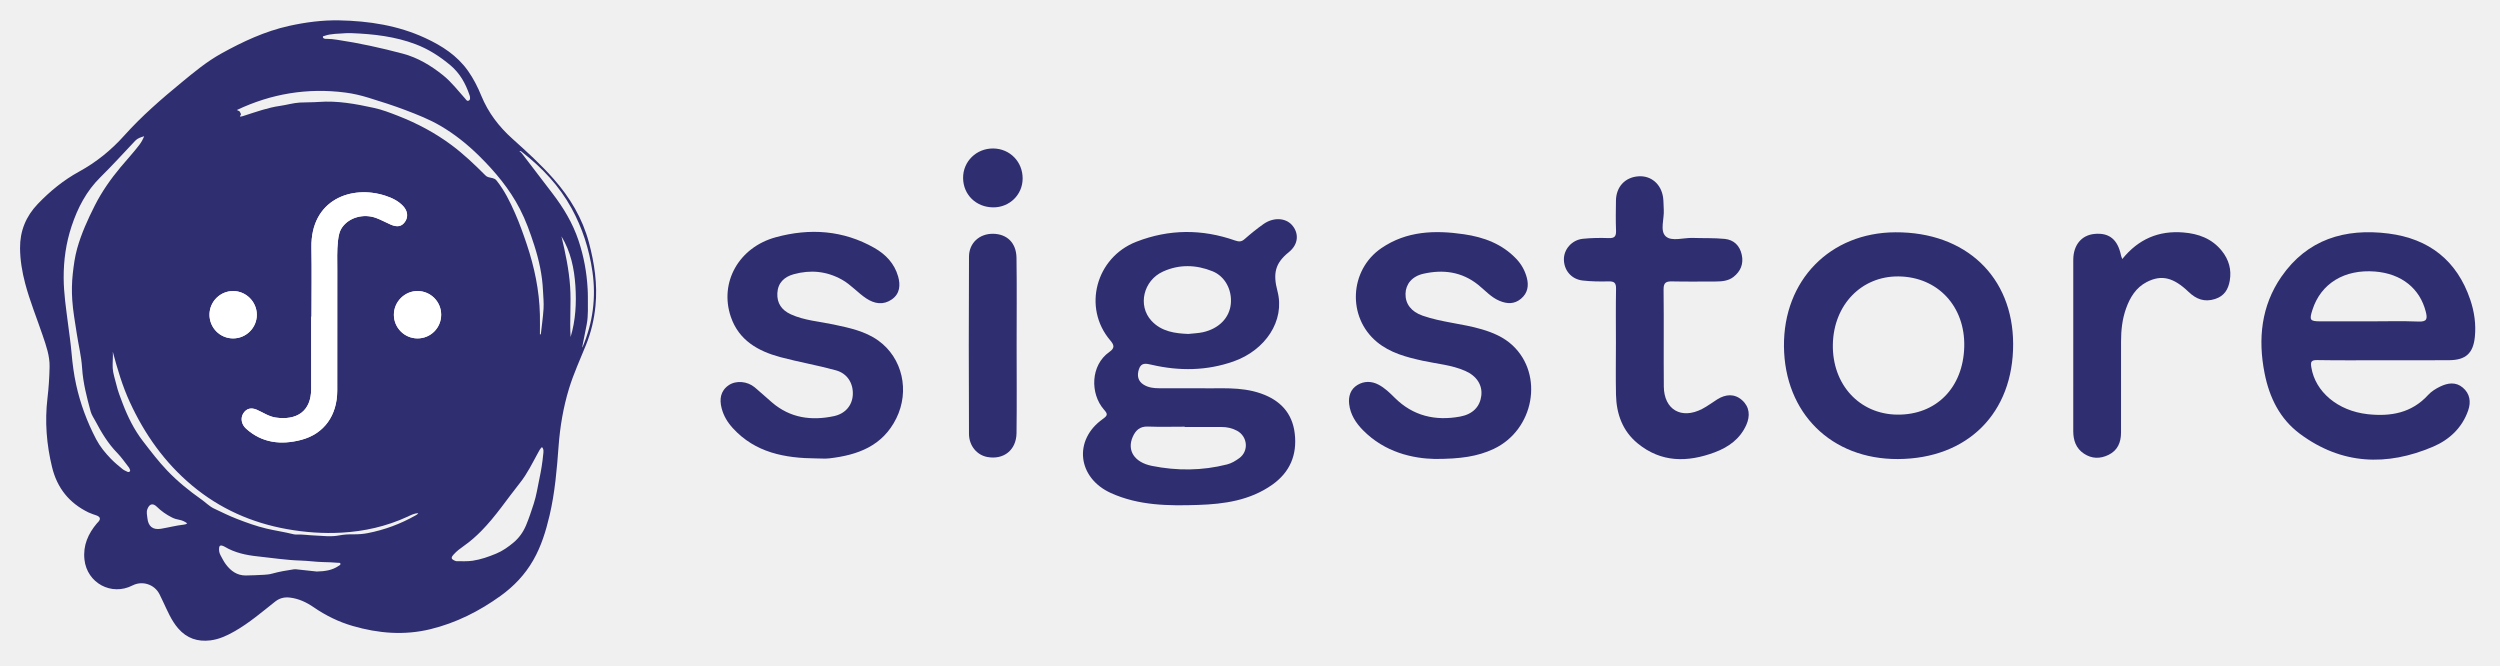
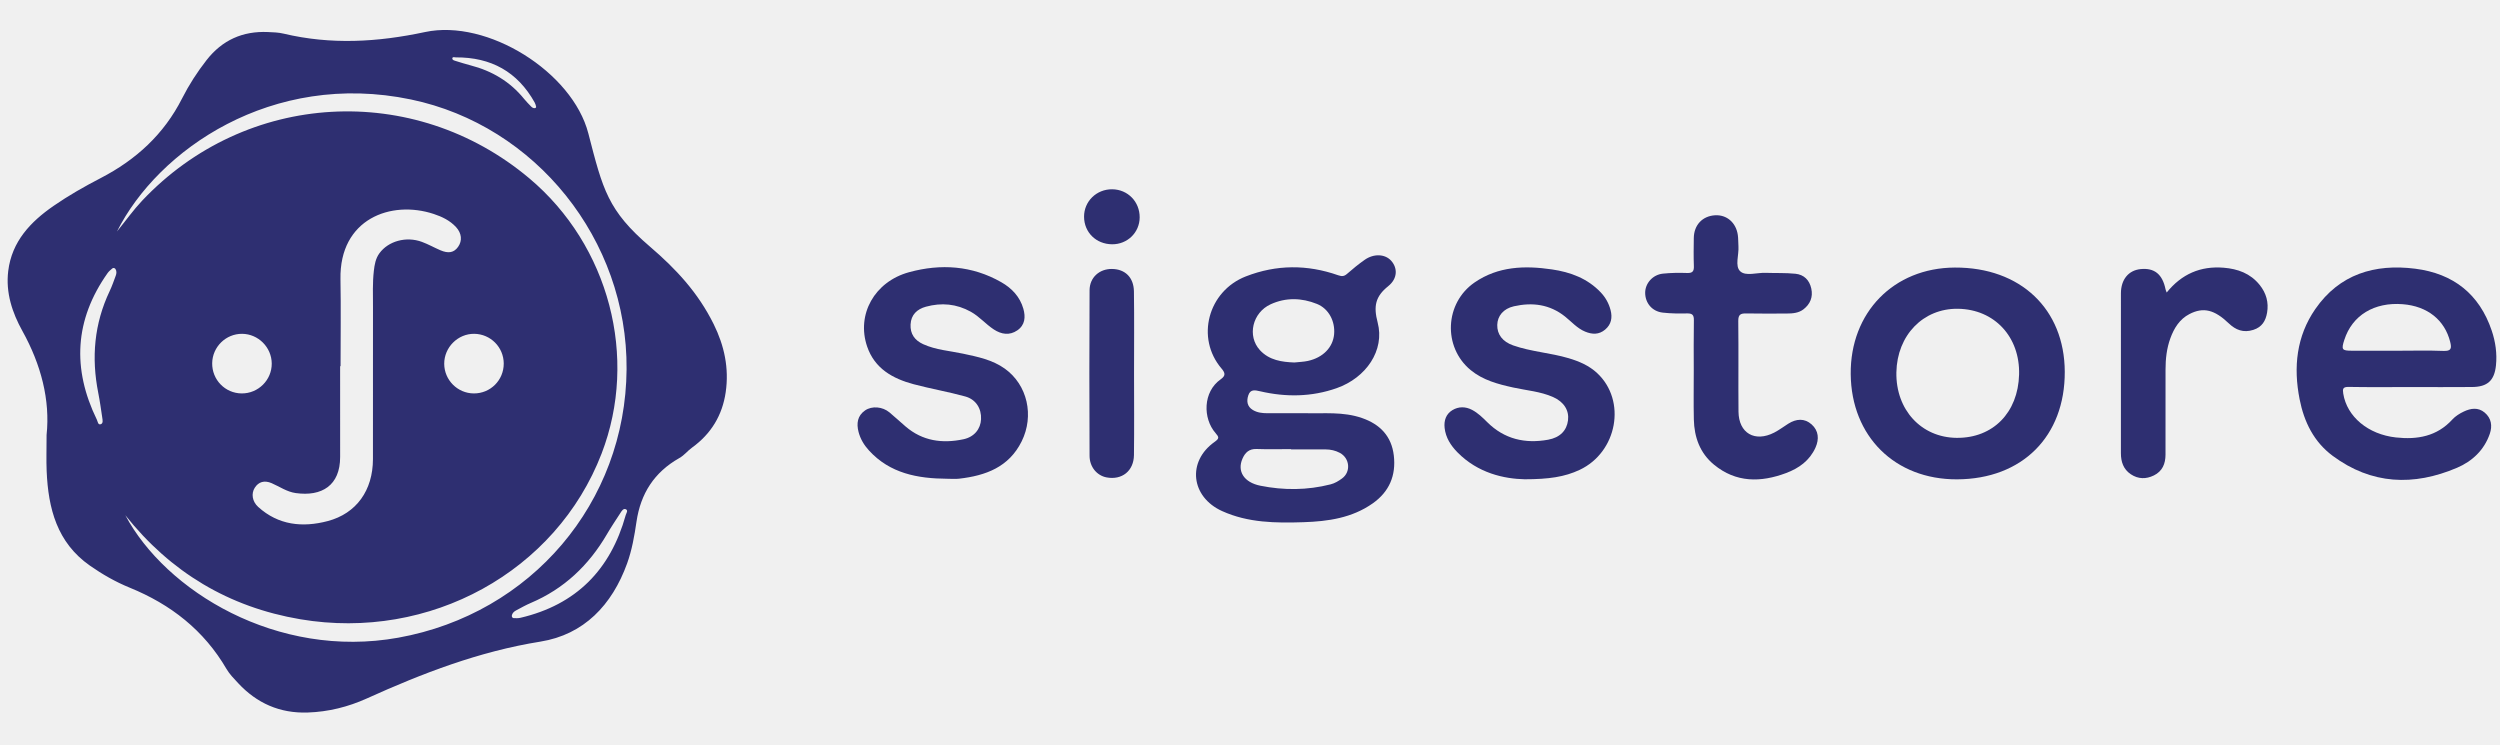
- <svg xmlns="http://www.w3.org/2000/svg" id="a" viewBox="0 0 1920 511">
-   <g>
-     <path d="M922.543,298.176c13.83,.424,30.113-1.462,45.733,3.98,14.715,5.126,24.246,14.845,26.098,30.862,1.897,16.411-3.752,29.68-17.283,39.248-17.049,12.056-36.843,14.87-56.938,15.526-22.778,.744-45.572,.565-67.004-9.154-25.675-11.644-28.982-40.741-6.147-56.881,4.058-2.868,3.632-3.976,.789-7.233-10.573-12.11-10.444-33.942,4.222-44.236,4.247-2.981,3.749-5.252,.683-8.85-21.423-25.136-11.109-63.687,20.045-75.791,25.191-9.788,50.491-9.825,75.829-.932,3.143,1.103,4.979,.961,7.428-1.202,4.587-4.053,9.38-7.919,14.382-11.447,7.544-5.321,16.782-4.858,21.793,.691,5.349,5.923,5.484,14.609-2.414,20.949-10.566,8.481-12.199,16.47-8.676,29.854,6.026,22.893-9.454,45.478-33.726,54.015-20.631,7.257-41.699,7.479-62.846,2.573-4.348-1.009-8.125-1.883-9.825,3.411-1.529,4.762-.913,9.145,3.796,11.98,3.609,2.173,7.68,2.634,11.814,2.636,10.004,.004,20.008,.001,32.249,.001Zm-9.933-41.71c4.047-.451,7.667-.534,11.138-1.299,12.422-2.737,20.526-11.101,21.525-21.861,.997-10.739-4.437-21.11-14.107-24.999-12.568-5.054-25.489-5.442-38.01,.258-15.057,6.854-19.58,26.131-8.851,37.778,7.682,8.34,18.128,9.741,28.305,10.123Zm-2.722,71.467l-0-.241c-9.459,0-18.928,.264-28.373-.094-6.165-.234-9.423,2.987-11.604,7.971-4.49,10.265,1.135,19.503,14.764,22.234,19.21,3.85,38.532,3.762,57.694-1.12,3.584-.913,6.603-2.798,9.422-4.851,7.437-5.416,6.42-16.637-1.767-21.039-3.638-1.956-7.622-2.85-11.767-2.856-9.456-.016-18.912-.005-28.368-.005Z" style="fill:#2f2e71;" />
-     <path d="M1830.342,276.665c-16.921,.001-33.845,.189-50.759-.119-4.837-.088-5.122,1.599-4.475,5.611,3.023,18.737,20.306,33.439,43.366,35.951,17.486,1.905,33.654-.854,46.32-14.766,2.51-2.757,5.976-4.901,9.384-6.526,5.725-2.732,11.832-3.695,17.212,.834,5.563,4.682,6.42,11.007,4.196,17.475-4.604,13.387-14.475,22.591-26.92,27.905-35.641,15.219-70.311,13.892-102.256-9.806-15.459-11.469-23.51-27.873-27.198-46.52-5.219-26.389-2.585-51.809,12.905-74.198,19.828-28.658,48.799-37.386,82.148-33.166,31.213,3.949,52.735,20.754,62.912,50.885,3.113,9.215,4.516,18.935,3.491,28.708-1.305,12.43-7.031,17.57-19.564,17.691-16.919,.163-33.841,.041-50.762,.041Zm-10.588-29.866c12.55,0,25.115-.366,37.644,.15,6.551,.27,6.976-2.091,5.629-7.457-4.504-17.952-18.665-29.348-39.027-30.96-23.477-1.859-41.554,9.179-48.018,29.322-2.575,8.025-1.998,8.911,6.122,8.935,12.55,.037,25.1,.01,37.65,.01Z" style="fill:#2f2e71;" />
-     <path d="M1457.566,352.552c-51.107,.215-87-35.287-87.483-86.531-.478-50.715,35.346-87.386,85.602-87.624,53.96-.256,90.205,34.08,90.409,85.646,.21,53.141-34.94,88.283-88.528,88.508Zm-.38-34.115c29.859,.286,50.547-20.707,51.355-52.112,.796-30.967-20.268-53.609-50.269-54.032-28.581-.403-50.063,21.751-50.637,52.223-.581,30.793,20.416,53.641,49.551,53.921Z" style="fill:#2f2e71;" />
-     <path d="M1101.994,352.481c-16.734-.352-38.403-4.923-55.349-22.209-5.427-5.536-9.609-12.014-10.496-20.009-.671-6.049,1.113-11.448,6.43-14.643,5.082-3.054,10.744-3.017,16.098-.218,4.819,2.519,8.665,6.295,12.491,10.102,14.046,13.976,31.116,17.91,50.128,14.441,9.773-1.783,15.268-7.536,16.33-15.931,1.026-8.105-3.337-15.193-12.305-19.154-10.403-4.595-21.78-5.409-32.736-7.819-12.572-2.766-24.955-6.022-35.083-14.397-22.934-18.966-21.274-55.183,3.381-72.061,19.401-13.281,41.235-13.933,63.461-10.672,15.193,2.229,29.236,7.362,40.178,18.893,3.973,4.187,6.683,9.105,8.105,14.604,1.568,6.067,.666,11.686-4.493,16.013-5.125,4.299-10.647,4.049-16.448,1.649-6.57-2.718-11.146-8.107-16.514-12.392-12.624-10.077-26.915-11.831-41.979-8.45-8.856,1.987-13.591,8.098-13.761,15.354-.181,7.769,4.368,13.772,13.032,16.817,14.804,5.204,30.616,6.08,45.613,10.522,8.683,2.572,16.866,6.079,23.527,12.285,24.319,22.661,16.564,64.987-14.463,79.566-12.296,5.778-25.352,7.697-45.146,7.709Z" style="fill:#2f2e71;" />
-     <path d="M626.949,352.07c-24.075-.188-46.853-4.313-64.177-23.294-4.058-4.447-7.054-9.438-8.548-15.208-1.785-6.895-.984-13.315,5.381-17.697,5.683-3.912,14.373-3.118,20.045,1.628,4.513,3.776,8.827,7.789,13.297,11.618,13.952,11.952,30.197,14.148,47.498,10.476,8.924-1.894,14.145-8.427,14.519-16.519,.399-8.639-4.118-16.215-12.956-18.662-14.043-3.888-28.48-6.341-42.561-10.105-17.193-4.596-32-12.882-38.166-30.982-8.955-26.291,6.002-53.348,34.531-61.124,26.068-7.106,51.719-5.482,75.754,8.223,8.728,4.977,15.34,11.98,18.165,21.802,1.944,6.757,1.438,13.453-4.973,17.827-6.438,4.392-13.112,3.295-19.371-.811-6.627-4.347-11.764-10.563-18.814-14.488-11.838-6.592-24.159-7.658-36.957-4.164-7.259,1.982-12.218,6.583-12.615,14.571-.385,7.747,3.328,13.047,10.409,16.266,10.419,4.736,21.762,5.432,32.724,7.777,12.033,2.574,24.196,5.033,34.386,12.341,18.613,13.35,24.267,38.658,13.845,59.742-10.536,21.315-29.701,28.223-51.439,30.729-3.284,.379-6.65,.053-9.978,.053Z" style="fill:#2f2e71;" />
-     <path d="M1241.028,263.239c-.002-13.84-.165-27.684,.092-41.52,.082-4.423-1.361-5.721-5.677-5.617-6.64,.161-13.345,.094-19.933-.657-8.682-.99-14.376-7.801-14.439-16.224-.059-7.79,6.156-14.957,14.551-15.832,6.6-.688,13.306-.764,19.945-.531,4.51,.158,5.708-1.471,5.544-5.738-.295-7.678-.171-15.376-.06-23.064,.154-10.663,7.077-18.007,17.399-18.654,9.642-.604,17.362,5.984,18.805,16.256,.425,3.028,.284,6.132,.51,9.193,.522,7.068-3.138,16.336,1.492,20.633,4.535,4.209,13.689,.987,20.809,1.245,8.189,.297,16.436-.079,24.564,.751,6.976,.712,11.515,5.126,13.049,12.224,1.516,7.015-.924,12.693-6.337,16.951-3.973,3.126-8.959,3.532-13.886,3.539-11.024,.015-22.052,.172-33.07-.074-4.618-.103-6.826,.692-6.761,6.168,.295,24.858-.037,49.723,.187,74.583,.16,17.735,13.474,25.442,29.42,17.206,4.05-2.092,7.721-4.908,11.599-7.34,6.503-4.078,13.284-4.576,19.107,.622,5.792,5.17,6.301,12.116,3.2,19.035-4.783,10.673-13.57,17.001-24.198,20.976-20.913,7.822-41.17,7.993-59.282-6.902-11.543-9.493-16.259-22.604-16.569-37.247-.281-13.322-.06-26.654-.062-39.982Z" style="fill:#2f2e71;" />
-     <path d="M1629.917,198.93c12.329-15.288,27.879-21.935,46.835-20.402,11.651,.942,21.962,4.664,29.571,14.104,5.448,6.759,7.612,14.45,6.127,22.953-1.157,6.623-4.131,11.763-11.319,14.055-8.166,2.604-14.489,.074-20.211-5.398-11.685-11.173-20.819-13.529-32.277-7.616-8.158,4.21-12.688,11.626-15.734,19.997-3.014,8.282-3.945,16.912-3.945,25.671-.001,23.33,.031,46.661-.02,69.991-.016,7.412-2.562,13.62-9.583,17.055-6.409,3.136-12.855,3.086-18.937-.972-6.14-4.096-8.156-10.284-8.162-17.263-.038-43.841-.065-87.681,.013-131.522,.02-11.397,6.29-18.899,16.128-19.907,11.415-1.17,18.031,4.189,20.568,16.637,.127,.623,.431,1.211,.946,2.617Z" style="fill:#2f2e71;" />
-     <path d="M780.767,265.703c.003,22.303,.21,44.608-.076,66.908-.168,13.094-9.903,20.71-22.508,18.346-7.864-1.475-13.964-8.529-14.003-17.764-.191-45.374-.234-90.751,.012-136.124,.057-10.557,8.118-17.617,18.374-17.524,10.783,.097,17.94,6.912,18.105,18.484,.32,22.555,.094,45.117,.097,67.676Z" style="fill:#2f2e71;" />
-     <path d="M785.389,137.189c-.079,12.402-10.096,22.163-22.646,22.068-13.151-.1-22.996-9.735-23.084-22.59-.086-12.672,10.22-22.759,23.129-22.638,12.826,.12,22.684,10.222,22.602,23.16Z" style="fill:#2f2e71;" />
-   </g>
-   <g>
-     <path d="M97.157,162.653c-1.146,2.041-2.291,4.083-3.437,6.124,2.136-1.493,3.389-3.475,3.437-6.124Z" style="fill:none;" />
-     <path d="M259.29,432.212c-3.749-.347-7.503-.453-11.27-.539-5.693-.13-11.368-.999-17.061-1.156-11.121-.307-22.108-2.074-33.129-3.224-8.692-.907-17.518-2.751-25.303-7.426-.524-.315-1.115-.53-1.694-.738-1.514-.545-2.383-.033-2.555,1.601-.207,1.974,.111,3.885,1.032,5.611,1.306,2.446,2.56,4.967,4.221,7.166,3.81,5.045,8.632,8.555,15.309,8.455,4.619-.07,9.238-.266,13.852-.518,2.071-.113,4.148-.297,6.176-.864,5.5-1.539,11.119-2.497,16.76-3.344,1.017-.153,1.99-.001,2.988,.111,5.05,.564,10.104,1.096,14.645,1.585,6.29-.158,11.885-.941,16.794-4.32,.62-.427,1.618-.779,1.413-1.636-.255-1.067-1.38-.689-2.177-.763Z" style="fill:none;" />
-     <path d="M98.848,358.821c-2.907-3.695-5.561-7.643-8.832-10.986-7.009-7.162-12.075-15.582-16.676-24.34-1.285-2.446-2.958-4.707-3.702-7.432-3.004-11.014-5.875-22.089-6.59-33.511-.562-8.975-2.788-17.651-4.117-26.476-1.291-8.579-2.879-17.088-3.449-25.773-.441-6.721-.33-13.399,.411-20.074,.722-6.511,1.58-13.007,3.353-19.335,3.239-11.559,8.184-22.414,13.585-33.095,5.391-10.661,12.217-20.331,19.841-29.473,4.739-5.682,9.803-11.089,14.281-16.992,1.455-1.918,2.658-3.956,3.774-6.712-2.763,.857-5.039,1.521-6.83,3.418-8.901,9.425-17.627,19.031-26.848,28.135-10.734,10.599-17.374,23.436-22.05,37.498-4.298,12.926-6.176,26.261-6.104,39.838,.063,11.735,1.828,23.344,3.317,34.958,.97,7.561,2.082,15.139,2.745,22.698,.716,8.175,1.759,16.228,3.509,24.216,3.217,14.688,8.412,28.675,15.386,41.965,2.937,5.596,6.932,10.479,11.371,15.06,2.759,2.847,5.77,5.318,8.803,7.795,1.113,.909,2.517,1.475,3.823,2.128,.565,.283,1.226,.269,1.744-.178,.586-.506,.349-1.14,.111-1.708-.237-.563-.485-1.15-.857-1.624Z" style="fill:none;" />
-     <path d="M262.23,409.075c-13.984,.773-27.892-.237-41.706-2.695-27.234-4.844-51.707-15.711-72.963-33.468-21.039-17.577-36.511-39.403-47.901-64.197-5.68-12.364-9.504-25.376-13.026-38.566,.288,4.215-.309,8.429-.079,12.554,.237,4.239,1.808,8.402,2.783,12.601,1.151,4.957,3.003,9.667,4.813,14.413,3.969,10.405,8.805,20.236,15.671,29.142,5.976,7.752,11.861,15.51,18.648,22.61,7.995,8.364,16.917,15.561,26.321,22.182,3.214,2.263,5.961,5.2,9.543,6.897,5.833,2.764,11.633,5.648,17.643,7.974,7.445,2.881,14.935,5.616,22.779,7.453,6.824,1.598,13.756,2.602,20.549,4.295,.814,.203,1.686,.289,2.524,.254,4.49-.188,8.927,.533,13.394,.709,6.448,.254,12.853,1.214,19.362-.055,3.567-.695,7.303-.871,11.024-.824,3.602,.046,7.275-.23,10.809-.917,12.886-2.504,25.07-7.013,36.513-13.474,.761-.429,1.614-.787,2.301-1.901-3.239,.205-5.736,1.581-8.265,2.749-16.107,7.439-33.106,11.287-50.738,12.262Z" style="fill:none;" />
-     <path d="M249.417,29.752c.439,.111,.919,.085,1.38,.081,2.708-.024,5.388,.309,8.056,.707,17.022,2.538,33.813,6.242,50.427,10.647,11.561,3.065,21.71,9.177,30.994,16.621,6.47,5.187,11.476,11.829,17,17.95,.735,.814,1.361,2.207,2.763,1.486,1.355-.697,.961-2.122,.825-3.335-.042-.375-.224-.735-.35-1.099-3.001-8.729-7.271-16.5-14.547-22.63-8.12-6.841-16.923-12.484-26.77-16.21-15.738-5.957-32.287-7.845-49-8.499-1.621,0-3.254-.129-4.86,.024-5.357,.509-10.823,.207-16.011,2.02-.516,.18-1.418,.152-1.367,.948,.048,.742,.771,1.117,1.459,1.291Z" style="fill:none;" />
-     <path d="M132.046,397.411c-4.304-2.171-8.18-4.86-11.632-8.262-3.056-3.012-5.752-2.159-7.248,1.91-.853,2.32-.198,4.554,.032,6.841,.639,6.351,4.158,9.24,10.437,8.189,5.852-.979,11.605-2.514,17.523-3.161,.807-.088,1.696-.218,2.594-1.038-1.868-1.315-3.685-2.222-5.775-2.609-2.046-.379-4.036-.913-5.93-1.869Z" style="fill:none;" />
-     <path d="M431.179,181.483c3.035,12.656,5.735,25.36,6.656,38.339,.921,12.979-.436,25.988,.384,39.016,3.882-12.876,4.563-26.109,3.68-39.371-.887-13.321-3.591-26.289-10.719-37.985Z" style="fill:none;" />
-     <path d="M438.963,159.969c-9.388-17.094-22.468-31.047-37.774-42.988-.557-.434-1.08-1.213-2.336-.84,1.465,.883,2.239,2.045,3.08,3.145,7.401,9.681,14.779,19.379,22.203,29.043,8.549,11.128,15.697,22.981,20.18,36.406,4.032,12.077,6.299,24.422,6.984,37.094,.116,2.155,.21,4.316,.184,6.473-.083,6.979,.433,13.958-.91,20.917-1.136,5.888-2.339,11.755-3.494,17.677,.14-.173,.329-.326,.412-.523,7.812-18.545,10.389-37.715,7.505-57.711-2.483-17.218-7.682-33.49-16.033-48.693Z" style="fill:none;" />
-     <path d="M410.243,188.175c-3.06-9.479-6.396-18.832-10.963-27.677-7.978-15.45-19.021-28.644-31.308-40.763-8.965-8.843-18.786-16.714-29.723-23.109-8.553-5.001-17.684-8.579-26.923-12.092-9.315-3.542-18.775-6.536-28.272-9.469-5.83-1.801-11.781-3.205-17.818-3.984-29.089-3.754-56.872,.849-83.352,13.417-.341,.162-.877,.195-.886,.765,.984,.509,2.105-1.31,2.901,.158,.492,.908,1.546,2.149,.944,2.903-1.298,1.624,.003,1.175,.704,1.087,.754-.094,1.484-.403,2.218-.636,9.013-2.858,17.921-6.128,27.343-7.458,5.113-.722,10.093-2.263,15.26-2.557,4.768-.272,9.564-.102,14.323-.464,14.495-1.102,28.588,1.533,42.598,4.596,6.304,1.379,12.367,3.726,18.418,6.09,14.68,5.735,28.433,13.034,41.089,22.451,9.387,6.985,17.79,15.037,26.03,23.288,.685,.686,1.385,1.133,2.457,1.415,2.066,.542,4.503,.561,6.01,2.443,6.123,7.65,10.403,16.366,14.307,25.266,3.404,7.758,6.264,15.738,8.956,23.768,5.891,17.573,9.664,35.557,10.086,54.149,.114,4.999,.017,10.003,.017,15.005l.68-.007c.728-6.54,1.698-13.066,2.1-19.626,.287-4.675-.221-9.401-.434-14.094-.541-11.929-3.091-23.489-6.763-34.862Z" style="fill:none;" />
-     <path d="M413.25,347.665c-4.364,7.897-8.282,16.132-13.919,23.182-9.877,12.353-18.56,25.671-29.737,36.982-4.127,4.176-8.489,8.028-13.311,11.405-2.825,1.979-5.629,4.068-7.944,6.684-2.175,2.457-1.924,3.471,1.128,4.766,.418,.177,.89,.331,1.335,.327,4.081-.034,8.154,.228,12.24-.379,6.312-.937,12.245-3.065,18.074-5.476,4.943-2.045,9.353-5.186,13.381-8.578,4.133-3.479,7.32-7.945,9.484-13.071,2.281-5.401,4.07-10.967,5.896-16.517,2.121-6.446,3.06-13.182,4.474-19.802,1.288-6.031,2.257-12.113,2.84-18.235,.166-1.739,.662-3.858-.969-5.601-1.431,1.298-2.159,2.838-2.974,4.314Z" style="fill:none;" />
-     <path d="M452.289,186.226c-4.949-18.555-14.571-34.599-27.189-48.911-9.768-11.079-20.681-20.985-31.661-30.839-10.277-9.224-18.507-19.996-23.793-32.928-2.741-6.705-6.014-13.185-10.237-19.142-8.313-11.725-19.887-19.197-32.637-25.118-21.039-9.771-43.403-13.199-66.354-13.656-12.971-.228-25.747,1.458-38.35,4.244-18.549,4.1-35.575,12.074-52.1,21.224-11.074,6.132-20.755,14.164-30.472,22.161-15.508,12.763-30.704,25.907-44.104,40.884-10.067,11.251-21.497,20.453-34.712,27.694-11.846,6.491-22.229,14.955-31.6,24.729-9.179,9.574-13.79,20.82-13.681,34.047,.075,9.161,1.578,18.13,3.901,26.95,3.6,13.664,8.982,26.74,13.496,40.104,2.645,7.831,5.459,15.611,5.288,24.046-.162,8.028-.669,16.045-1.62,24.013-2.139,17.918-.729,35.561,3.52,53.05,3.892,16.02,13.203,27.622,28.021,34.788,1.933,.935,4.028,1.537,6.056,2.269,3.024,1.092,3.468,2.818,1.298,5.134-.264,.282-.563,.532-.812,.825-6.857,8.072-10.882,17.093-9.685,27.987,1.978,17.988,20.733,28.126,36.853,19.858,7.591-3.894,16.935-.883,20.778,6.713,.905,1.788,1.742,3.611,2.607,5.42,3.457,7.224,6.425,14.709,11.779,20.882,6.582,7.589,14.904,10.359,24.694,9.153,6.713-.827,12.724-3.632,18.518-6.927,11.26-6.404,21.061-14.823,31.162-22.812,3.382-2.675,7.013-3.614,11.22-3.145,6.873,.766,12.873,3.626,18.471,7.47,9.23,6.338,19.148,11.22,29.914,14.343,19.681,5.709,39.553,7.389,59.653,2.489,19.755-4.816,37.549-13.787,54.004-25.648,10.241-7.383,18.663-16.277,24.971-27.252,6.19-10.771,9.751-22.463,12.569-34.424,4.119-17.485,5.619-35.336,6.937-53.189,1.113-15.067,3.607-29.876,8.02-44.31,3.52-11.513,8.581-22.462,13.082-33.611,3.871-9.59,6.213-19.486,7.227-29.785,1.636-16.629-.774-32.807-5.033-48.775ZM249.324,27.513c5.188-1.813,10.653-1.511,16.011-2.02,1.606-.153,3.24-.024,4.86-.024,16.713,.654,33.263,2.542,49,8.499,9.846,3.727,18.649,9.369,26.77,16.21,7.277,6.13,11.546,13.901,14.547,22.63,.125,.364,.308,.724,.35,1.099,.135,1.213,.53,2.638-.825,3.335-1.403,.722-2.029-.671-2.763-1.486-5.525-6.121-10.531-12.763-17-17.95-9.284-7.444-19.433-13.556-30.994-16.621-16.614-4.405-33.405-8.109-50.427-10.647-2.669-.398-5.348-.731-8.056-.707-.461,.004-.941,.03-1.38-.081-.688-.174-1.411-.549-1.459-1.291-.051-.796,.851-.767,1.367-.948Zm-70.166,196.006c9.855,.077,17.999,8.236,18.076,18.11,.078,10.065-8.214,18.332-18.321,18.267-10.118-.065-18.185-8.354-18.019-18.515,.162-9.907,8.374-17.938,18.265-17.861Zm59.811,19.749l.268-0c0-17.713,.262-35.43-.055-53.137-.656-36.726,30.794-48.389,56.919-39.76,5.102,1.685,9.885,3.976,13.606,8.011,3.454,3.745,3.916,8.306,1.284,12.022-2.536,3.581-5.874,4.268-10.93,2.079-3.771-1.633-7.381-3.675-11.227-5.088-9.582-3.521-20.462-.463-25.889,6.975-2.339,3.205-2.963,6.945-3.398,10.723-.841,7.297-.518,14.632-.524,21.953-.022,30.997,.031,61.994-.025,92.991-.034,18.9-9.987,33.132-27.659,37.778-15.251,4.009-30.028,2.556-42.387-8.659-3.706-3.363-4.29-8.188-2.113-11.639,2.344-3.716,5.941-4.763,10.373-2.838,4.848,2.106,9.262,5.273,14.657,6.032,15.952,2.245,27.141-4.684,27.108-22.034-.035-18.469-.008-36.939-.008-55.408Zm-139.375,118.885c-.518,.447-1.179,.461-1.744,.178-1.306-.654-2.71-1.219-3.823-2.128-3.034-2.477-6.044-4.948-8.803-7.795-4.439-4.582-8.434-9.464-11.371-15.06-6.974-13.29-12.169-27.277-15.386-41.965-1.75-7.988-2.793-16.041-3.509-24.216-.662-7.559-1.775-15.137-2.745-22.698-1.49-11.614-3.255-23.223-3.317-34.958-.073-13.577,1.805-26.912,6.104-39.838,4.676-14.062,11.316-26.898,22.05-37.498,9.22-9.104,17.947-18.709,26.848-28.135,1.791-1.897,4.067-2.561,6.83-3.418-1.115,2.755-2.319,4.794-3.774,6.712-4.478,5.903-9.543,11.31-14.281,16.992-7.624,9.142-14.449,18.812-19.841,29.473-5.402,10.681-10.347,21.536-13.585,33.095-1.773,6.327-2.631,12.824-3.353,19.335-.74,6.675-.852,13.354-.411,20.074,.57,8.684,2.158,17.194,3.449,25.773,1.328,8.825,3.555,17.501,4.117,26.476,.715,11.422,3.586,22.497,6.59,33.511,.743,2.725,2.417,4.986,3.702,7.432,4.601,8.758,9.667,17.178,16.676,24.34,3.271,3.343,5.925,7.291,8.832,10.986,.373,.474,.621,1.06,.857,1.624,.238,.568,.475,1.202-.111,1.708Zm41.563,40.775c-5.917,.647-11.67,2.182-17.523,3.161-6.278,1.05-9.798-1.838-10.437-8.189-.23-2.287-.885-4.521-.032-6.841,1.496-4.069,4.192-4.922,7.248-1.91,3.452,3.402,7.328,6.091,11.632,8.262,1.894,.956,3.884,1.491,5.93,1.869,2.091,.387,3.907,1.294,5.775,2.609-.899,.821-1.787,.95-2.594,1.038Zm118.897,31.682c-4.909,3.38-10.504,4.162-16.794,4.32-4.541-.488-9.595-1.02-14.645-1.585-.997-.112-1.971-.263-2.988-.111-5.641,.847-11.26,1.805-16.76,3.344-2.028,.567-4.105,.751-6.176,.864-4.613,.251-9.233,.448-13.852,.518-6.677,.101-11.499-3.41-15.309-8.455-1.661-2.199-2.915-4.72-4.221-7.166-.922-1.726-1.239-3.636-1.032-5.611,.172-1.634,1.041-2.146,2.555-1.601,.579,.208,1.17,.423,1.694,.738,7.785,4.675,16.611,6.52,25.303,7.426,11.021,1.15,22.008,2.916,33.129,3.224,5.693,.157,11.368,1.026,17.061,1.156,3.767,.086,7.521,.191,11.27,.539,.797,.074,1.922-.304,2.177,.763,.205,.857-.793,1.209-1.413,1.636Zm58.877-38.645c-11.443,6.461-23.627,10.97-36.513,13.474-3.534,.687-7.207,.962-10.809,.917-3.721-.047-7.457,.128-11.024,.824-6.51,1.269-12.914,.309-19.362,.055-4.467-.176-8.904-.897-13.394-.709-.838,.035-1.71-.052-2.524-.254-6.793-1.693-13.725-2.697-20.549-4.295-7.844-1.837-15.335-4.572-22.779-7.453-6.01-2.326-11.81-5.209-17.643-7.974-3.581-1.697-6.329-4.635-9.543-6.897-9.404-6.622-18.327-13.818-26.321-22.182-6.787-7.101-12.672-14.858-18.648-22.61-6.865-8.906-11.702-18.737-15.671-29.142-1.81-4.746-3.662-9.456-4.813-14.413-.975-4.199-2.547-8.362-2.783-12.601-.23-4.125,.367-8.339,.079-12.554,3.522,13.19,7.346,26.202,13.026,38.566,11.39,24.794,26.861,46.62,47.901,64.197,21.256,17.758,45.729,28.624,72.963,33.468,13.815,2.457,27.722,3.468,41.706,2.695,17.632-.975,34.63-4.823,50.738-12.262,2.529-1.168,5.026-2.544,8.265-2.749-.688,1.115-1.541,1.472-2.301,1.901Zm1.613-136.068c-9.921-.065-17.992-8.147-18.046-18.073-.055-10.043,8.336-18.423,18.332-18.309,9.953,.114,17.959,8.182,17.991,18.131,.033,10.168-8.127,18.317-18.276,18.251Zm96.649,89.055c-.583,6.122-1.552,12.204-2.84,18.235-1.414,6.62-2.354,13.357-4.474,19.802-1.826,5.55-3.615,11.115-5.896,16.517-2.164,5.126-5.352,9.592-9.484,13.071-4.028,3.391-8.438,6.533-13.381,8.578-5.829,2.412-11.762,4.539-18.074,5.476-4.086,.607-8.159,.344-12.24,.379-.446,.004-.917-.15-1.335-.327-3.052-1.294-3.303-2.309-1.128-4.766,2.315-2.616,5.12-4.705,7.944-6.684,4.822-3.377,9.184-7.229,13.311-11.405,11.177-11.312,19.86-24.629,29.737-36.982,5.637-7.05,9.555-15.285,13.919-23.182,.815-1.475,1.543-3.015,2.974-4.314,1.63,1.744,1.134,3.862,.969,5.601ZM181.885,84.498c26.48-12.568,54.263-17.17,83.352-13.417,6.037,.779,11.988,2.183,17.818,3.984,9.497,2.934,18.957,5.927,28.272,9.469,9.239,3.514,18.369,7.091,26.923,12.092,10.938,6.395,20.758,14.265,29.723,23.109,12.287,12.119,23.33,25.313,31.308,40.763,4.567,8.845,7.903,18.198,10.963,27.677,3.671,11.373,6.222,22.934,6.763,34.862,.213,4.693,.721,9.419,.434,14.094-.402,6.56-1.373,13.086-2.1,19.626l-.68,.007c0-5.002,.097-10.006-.017-15.005-.423-18.592-4.195-36.576-10.086-54.149-2.692-8.03-5.552-16.01-8.956-23.768-3.905-8.9-8.185-17.615-14.307-25.266-1.506-1.882-3.943-1.901-6.01-2.443-1.072-.281-1.772-.729-2.457-1.415-8.24-8.251-16.643-16.303-26.03-23.288-12.655-9.417-26.409-16.716-41.089-22.451-6.051-2.364-12.114-4.711-18.418-6.09-14.009-3.064-28.103-5.698-42.598-4.596-4.758,.362-9.555,.193-14.323,.464-5.167,.294-10.147,1.836-15.26,2.557-9.422,1.33-18.329,4.6-27.343,7.458-.734,.233-1.464,.541-2.218,.636-.702,.088-2.002,.537-.704-1.087,.602-.754-.451-1.995-.944-2.903m254.317,173.419c-.82-13.028,.537-26.037-.384-39.016-.921-12.979-3.621-25.684-6.656-38.339,7.128,11.696,9.832,24.664,10.719,37.985,.883,13.262,.202,26.495-3.68,39.371Zm9.273,7.534c-.083,.197-.272,.35-.412,.523,1.155-5.922,2.358-11.789,3.494-17.677,1.343-6.959,.827-13.939,.91-20.917,.026-2.157-.068-4.318-.184-6.473-.685-12.673-2.952-25.017-6.984-37.094-4.482-13.425-11.63-25.278-20.18-36.406-7.424-9.663-14.802-19.362-22.203-29.043-.841-1.1-1.615-2.262-3.08-3.145,1.256-.372,1.779,.406,2.336,.84,15.306,11.942,28.386,25.895,37.774,42.988,8.35,15.204,13.549,31.475,16.033,48.693,2.884,19.995,.307,39.165-7.505,57.711Z" style="fill:#2f2e71;" />
-     <path d="M211.869,320.711c-5.396-.759-9.809-3.926-14.657-6.032-4.432-1.925-8.028-.878-10.373,2.838-2.177,3.451-1.592,8.276,2.113,11.639,12.359,11.215,27.137,12.668,42.387,8.659,17.672-4.646,27.625-18.879,27.659-37.778,.056-30.997,.003-61.994,.025-92.991,.005-7.321-.317-14.655,.524-21.953,.435-3.778,1.06-7.517,3.398-10.723,5.427-7.438,16.307-10.497,25.889-6.975,3.846,1.413,7.456,3.455,11.227,5.088,5.056,2.189,8.394,1.502,10.93-2.079,2.632-3.716,2.169-8.277-1.284-12.022-3.722-4.035-8.504-6.326-13.606-8.011-26.125-8.629-57.575,3.035-56.919,39.76,.316,17.707,.055,35.424,.055,53.137l-.268,0c0,18.469-.027,36.939,.008,55.408,.033,17.35-11.157,24.28-27.108,22.034Z" style="fill:#fff;" />
-     <path d="M320.83,223.516c-9.996-.114-18.387,8.266-18.332,18.309,.055,9.926,8.126,18.008,18.046,18.073,10.149,.066,18.309-8.082,18.276-18.251-.032-9.949-8.038-18.017-17.991-18.131Z" style="fill:#fff;" />
-     <path d="M178.913,259.896c10.108,.065,18.399-8.202,18.321-18.267-.077-9.874-8.221-18.033-18.076-18.11-9.891-.077-18.103,7.954-18.265,17.861-.166,10.161,7.901,18.45,18.019,18.515Z" style="fill:#fff;" />
-   </g>
+ <svg xmlns="http://www.w3.org/2000/svg" id="Layer_1" data-name="Layer 1" viewBox="0 0 420 125">
+   <defs>
+     <style>
+       .cls-1 {
+         fill: #2e2f71;
+       }
+     </style>
+   </defs>
+   <path class="cls-1" d="m109.209,41.449c-7.112-6.098-7.919-9.566-10.371-19.045-2.666-10.31-16.956-19.259-27.423-17.023-8.013,1.712-15.836,2.162-23.796.265-.843-.201-1.735-.224-2.607-.263-4.233-.191-7.675,1.349-10.303,4.707-1.58,2.019-2.966,4.172-4.117,6.444-3.053,6.028-7.735,10.306-13.675,13.383-2.714,1.406-5.394,2.928-7.905,4.664-3.867,2.673-7.027,5.971-7.632,10.958-.44,3.633.674,6.987,2.382,10.064,3.14,5.657,4.685,11.604,4.064,17.471,0,2.424-.065,4.251.012,6.071.266,6.269,1.733,12.005,7.261,15.876,2.099,1.471,4.329,2.744,6.686,3.704,6.909,2.814,12.475,7.156,16.27,13.666.507.87,1.247,1.617,1.94,2.363,3.152,3.394,7.017,5.104,11.687,4.95,3.479-.114,6.805-.944,9.94-2.361,9.381-4.242,18.873-7.9,29.17-9.552,7.286-1.169,12.036-6.137,14.56-13.127.825-2.286,1.232-4.655,1.58-7.028.693-4.724,2.99-8.297,7.16-10.661.949-.538,1.32-1.161,2.205-1.803,3.169-2.299,5.054-5.396,5.62-9.275.589-4.036-.229-7.829-2.024-11.449-2.625-5.295-6.304-9.245-10.681-12.998Zm-32.628-31.809c5.892-.036,10.368,2.406,13.257,7.604.109.197.166.427.223.648.029.114-.022.226-.178.274-.257.039-.476-.088-.655-.274-.399-.413-.81-.818-1.17-1.264-2.358-2.92-5.409-4.721-9.015-5.65-.846-.218-1.678-.487-2.513-.744-.236-.073-.579-.153-.538-.44.043-.297.385-.153.59-.154ZM19.445,46.319c-.323.87-.625,1.753-1.022,2.59-2.603,5.48-3.09,11.186-1.917,17.09.275,1.384.466,2.786.676,4.182.059.395.183.95-.265,1.092-.463.146-.493-.454-.638-.751-4.179-8.558-3.755-16.789,1.794-24.639.21-.298.506-.541.788-.778.146-.123.346-.126.524.068.237.348.205.756.06,1.147Zm1.608,40.235c7.596,9.567,17.378,15.445,29.394,17.48,21.781,3.689,42.995-8.013,50.623-27.839,6.209-16.138,1.26-34.974-12.149-46.238-19.428-16.32-47.612-14.708-65.038,3.754-1.474,1.561-2.729,3.329-4.228,5.176,6.849-13.679,26.022-27.049,49.38-22.177,20.972,4.375,36.395,23.577,36.231,45.323-.168,22.378-15.984,41.065-38.345,45.098-20.407,3.681-39.124-7.898-45.868-20.577Zm36.087-25.036h.074c0-4.876.072-9.753-.015-14.627-.181-10.11,8.477-13.321,15.669-10.945,1.404.464,2.721,1.094,3.746,2.205.951,1.031,1.078,2.287.354,3.309-.698.986-1.617,1.175-3.009.572-1.038-.45-2.032-1.012-3.091-1.401-2.638-.969-5.633-.127-7.127,1.92-.644.882-.816,1.912-.935,2.952-.231,2.009-.143,4.028-.144,6.043-.006,8.533.009,17.066-.007,25.599-.009,5.203-2.749,9.121-7.614,10.4-4.198,1.104-8.266.704-11.668-2.384-1.02-.926-1.181-2.254-.582-3.204.645-1.023,1.635-1.311,2.855-.781,1.335.58,2.55,1.451,4.035,1.66,4.391.618,7.472-1.289,7.462-6.065-.01-5.084-.002-10.169-.002-15.253Zm22.535-5.437c2.74.031,4.944,2.252,4.953,4.991.009,2.799-2.237,5.042-5.031,5.024-2.731-.018-4.953-2.243-4.968-4.975-.015-2.764,2.295-5.071,5.046-5.04Zm-39.067,10.015c-2.785-.018-5.006-2.3-4.96-5.097.044-2.727,2.305-4.938,5.028-4.917,2.713.021,4.955,2.267,4.976,4.985.022,2.771-2.261,5.046-5.043,5.028Zm64.512,20.445c-2.549,9.176-8.326,15.055-17.686,17.249-.355.083-.738.069-1.106.059-.191-.005-.342-.135-.347-.398.053-.417.348-.702.716-.898.819-.437,1.631-.898,2.483-1.26,5.583-2.374,9.732-6.322,12.77-11.518.712-1.219,1.499-2.394,2.268-3.578.217-.334.493-.833.922-.641.444.198.068.667-.021.985Z" />
+   <path class="cls-1" d="m233.218,48.077c1.614-1.295,1.586-3.07.493-4.28-1.024-1.134-2.911-1.228-4.452-.141-1.022.721-2.001,1.511-2.938,2.339-.5.442-.875.471-1.517.246-5.177-1.817-10.346-1.809-15.492.19-6.365,2.473-8.472,10.349-4.095,15.484.627.735.728,1.199-.14,1.808-2.996,2.103-3.023,6.563-.863,9.037.581.665.668.892-.161,1.478-4.665,3.298-3.99,9.242,1.256,11.621,4.379,1.986,9.036,2.022,13.689,1.87,4.106-.134,8.15-.709,11.633-3.172,2.764-1.955,3.919-4.666,3.531-8.019-.378-3.272-2.326-5.258-5.332-6.305-3.191-1.112-6.518-.727-9.343-.813-2.501,0-4.545 0-6.589-0-.844-0-1.676-.095-2.414-.538-.962-.579-1.088-1.475-.776-2.447.347-1.082,1.119-.903,2.007-.697,4.32,1.003,8.625.957,12.84-.526,4.959-1.744,8.122-6.358,6.89-11.035-.72-2.734-.386-4.367,1.773-6.099Zm-22.115,27.355c1.93.073,3.864.019,5.797.019 0.0.016 0.0.033 0.0.049,1.932,0,3.864-.002,5.796.001.847.001,1.661.184,2.404.584,1.673.899,1.881,3.192.361,4.298-.576.419-1.193.805-1.925.991-3.915.997-7.863,1.015-11.787.229-2.784-.558-3.934-2.445-3.016-4.542.445-1.018,1.111-1.676,2.371-1.629Zm13.026-19.264c-.204,2.198-1.86,3.907-4.398,4.466-.709.156-1.449.173-2.275.265-2.079-.078-4.213-.364-5.783-2.068-2.192-2.38-1.268-6.318,1.808-7.718,2.558-1.165,5.198-1.085,7.766-.053,1.976.795,3.086,2.913,2.882,5.107Z" />
+   <path class="cls-1" d="m394.583,65.002c3.456.063,6.913.024,10.37.024,3.457-0,6.914.025,10.371-.008,2.561-.025,3.73-1.075,3.997-3.614.21-1.997-.077-3.982-.713-5.865-2.079-6.156-6.476-9.589-12.853-10.396-6.813-.862-12.732.921-16.783,6.776-3.165,4.574-3.703,9.768-2.637,15.159.753,3.81,2.398,7.161,5.557,9.504,6.526,4.842,13.61,5.113,20.891,2.003,2.542-1.086,4.559-2.966,5.5-5.701.455-1.322.279-2.614-.857-3.57-1.099-.925-2.347-.728-3.517-.17-.696.332-1.404.77-1.917,1.333-2.588,2.842-5.891,3.406-9.463,3.017-4.711-.513-8.242-3.517-8.86-7.345-.132-.819-.074-1.164.914-1.146Zm-.736-7.905c1.321-4.115,5.014-6.37,9.81-5.991,4.16.329,7.053,2.657,7.973,6.325.275,1.096.188,1.578-1.15,1.523-2.56-.105-5.127-.031-7.691-.031-2.564,0-5.128.006-7.692-.002-1.659-.005-1.777-.186-1.251-1.825Z" />
+   <path class="cls-1" d="m328.409,44.949c-10.268.049-17.587,7.541-17.489,17.902.099,10.469,7.432,17.722,17.873,17.679,10.948-.046,18.129-7.226,18.087-18.083-.042-10.535-7.447-17.55-18.471-17.498Zm.307,28.611c-5.953-.057-10.242-4.725-10.124-11.016.117-6.226,4.506-10.752,10.345-10.67,6.129.087,10.433,4.712,10.27,11.039-.165,6.416-4.392,10.705-10.492,10.647Z" />
+   <path class="cls-1" d="m268.327,62.685c-1.361-1.268-3.033-1.985-4.807-2.51-3.064-.908-6.295-1.087-9.319-2.15-1.77-.622-2.699-1.848-2.662-3.436.035-1.482,1.002-2.731,2.811-3.137,3.078-.691,5.997-.332,8.577,1.727,1.097.875,2.031,1.976,3.374,2.532,1.185.49,2.313.541,3.36-.337,1.054-.884,1.238-2.032.918-3.271-.29-1.123-.844-2.128-1.656-2.984-2.236-2.356-5.104-3.405-8.209-3.86-4.541-.666-9.002-.533-12.965,2.181-5.037,3.448-5.376,10.847-.691,14.722,2.069,1.711,4.599,2.376,7.168,2.942,2.239.493,4.563.659,6.688,1.597,1.832.809,2.723,2.257,2.514,3.914-.217,1.715-1.339,2.89-3.336,3.255-3.884.709-7.372-.095-10.241-2.951-.782-.778-1.567-1.549-2.552-2.064-1.094-.572-2.251-.58-3.289.045-1.086.653-1.451,1.756-1.314,2.992.181,1.633,1.036,2.957,2.144,4.088,3.462,3.531,7.889,4.465,11.308,4.537,4.044-.002,6.711-.395,9.223-1.575,6.339-2.979,7.923-11.626,2.955-16.256Z" />
+   <path class="cls-1" d="m168.814,61.937c-2.082-1.493-4.567-1.996-7.025-2.521-2.24-.479-4.557-.621-6.686-1.589-1.447-.658-2.205-1.74-2.127-3.323.081-1.632,1.094-2.572,2.577-2.977,2.615-.714,5.132-.496,7.55.851,1.44.802,2.49,2.072,3.844,2.96,1.279.839,2.642,1.063,3.958.165,1.31-.893,1.413-2.261,1.016-3.642-.577-2.007-1.928-3.438-3.711-4.454-4.91-2.8-10.151-3.132-15.477-1.68-5.829,1.589-8.884,7.117-7.055,12.488,1.26,3.698,4.285,5.391,7.797,6.33,2.877.769,5.826,1.27,8.695,2.064,1.806.5,2.729,2.048,2.647,3.813-.076,1.653-1.143,2.988-2.966,3.375-3.535.75-6.853.301-9.704-2.14-.913-.782-1.795-1.602-2.717-2.374-1.159-.97-2.934-1.132-4.095-.333-1.3.895-1.464,2.207-1.099,3.615.305,1.179.917,2.198,1.746,3.107,3.539,3.878,8.193,4.721,13.112,4.759.68,0,1.368.066,2.039-.011,4.441-.512,8.357-1.924,10.509-6.278,2.129-4.308.974-9.478-2.829-12.206Z" />
+   <path class="cls-1" d="m300.449,71.17c-.792.497-1.542,1.072-2.37,1.5-3.258,1.683-5.978.108-6.011-3.515-.046-5.079.022-10.159-.038-15.237-.013-1.119.438-1.281,1.381-1.26,2.251.05,4.504.018,6.756.015,1.007-.001,2.025-.084,2.837-.723,1.106-.87,1.604-2.03,1.295-3.463-.313-1.45-1.241-2.352-2.666-2.497-1.661-.169-3.345-.093-5.018-.153-1.455-.053-3.325.606-4.251-.255-.946-.878-.198-2.771-.305-4.215-.046-.625-.017-1.26-.104-1.878-.295-2.099-1.872-3.444-3.842-3.321-2.109.132-3.523,1.632-3.555,3.811-.023,1.571-.048,3.143.012,4.712.034.872-.211,1.205-1.133,1.172-1.356-.048-2.726-.032-4.075.109-1.715.179-2.985,1.643-2.973,3.234.013,1.721,1.176,3.112,2.95,3.314,1.346.153,2.716.167,4.072.134.882-.021,1.177.244,1.16,1.148-.052,2.827-.019,5.655-.019,8.483 0,2.723-.045,5.447.013,8.169.063,2.992,1.027,5.67,3.385,7.61,3.7,3.043,7.839,3.008,12.112,1.41,2.171-.812,3.966-2.105,4.944-4.285.634-1.414.529-2.833-.654-3.889-1.19-1.062-2.575-.96-3.904-.127Z" />
+   <path class="cls-1" d="m373.574,44.976c-3.873-.313-7.05,1.045-9.569,4.168-.105-.287-.167-.407-.193-.535-.518-2.543-1.87-3.638-4.202-3.399-2.01.206-3.291,1.739-3.295,4.067-.016,8.957-.01,17.914-.003,26.871.001,1.426.413,2.69,1.667,3.527,1.243.829,2.559.839,3.869.199,1.434-.702,1.955-1.97,1.958-3.484.01-4.767.004-9.533.004-14.3 0-1.789.19-3.553.806-5.245.622-1.71,1.548-3.225,3.215-4.085,2.341-1.208,4.207-.727,6.594,1.556,1.169,1.118,2.461,1.635,4.129,1.103,1.469-.468,2.076-1.519,2.313-2.872.303-1.737-.139-3.309-1.252-4.689-1.555-1.929-3.661-2.689-6.042-2.882Z" />
+   <path class="cls-1" d="m190.5,48.96c-.034-2.364-1.496-3.756-3.699-3.776-2.095-.019-3.742,1.424-3.754,3.58-.05,9.27-.041,18.54-.002,27.811.008,1.887,1.254,3.328,2.861,3.629,2.575.483,4.564-1.073,4.599-3.748.058-4.556.016-9.113.015-13.669-.001-4.609.046-9.218-.02-13.827Z" />
+   <path class="cls-1" d="m186.847,31.799c-2.637-.025-4.743,2.036-4.725,4.625.018,2.626,2.029,4.595,4.716,4.615,2.564.019,4.611-1.975,4.627-4.508.017-2.644-1.997-4.707-4.618-4.732Z" />
</svg>
